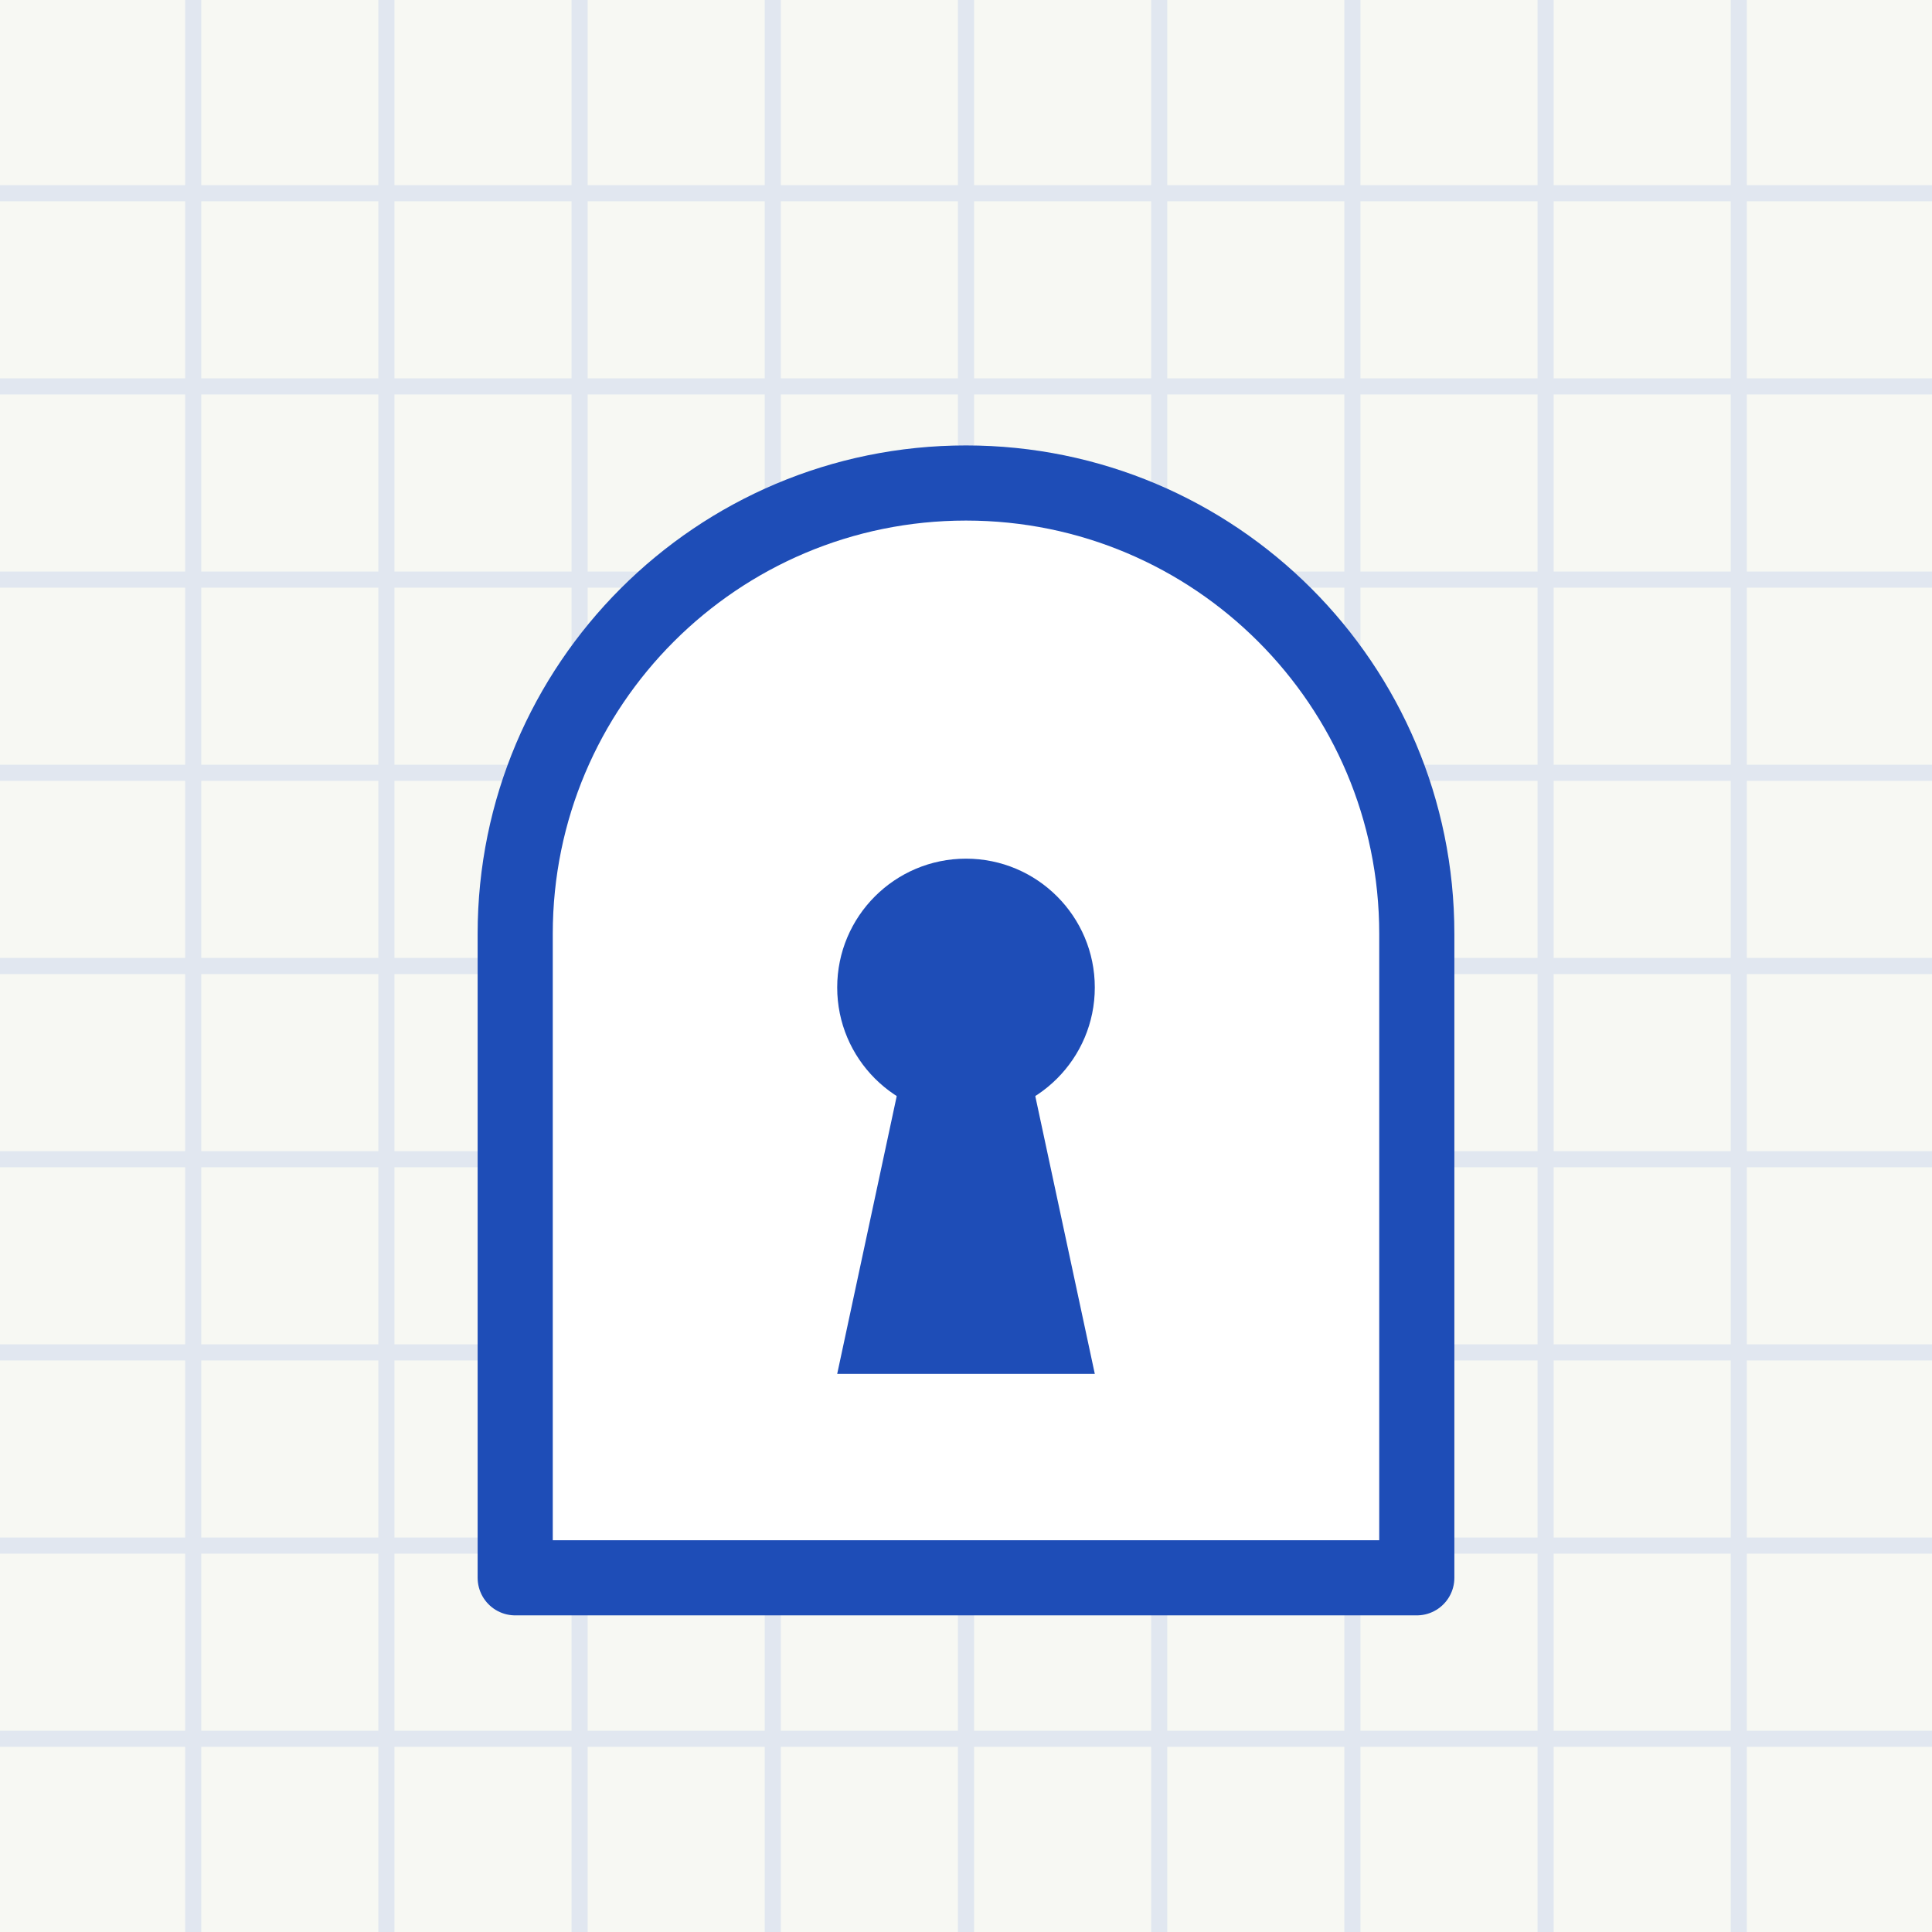
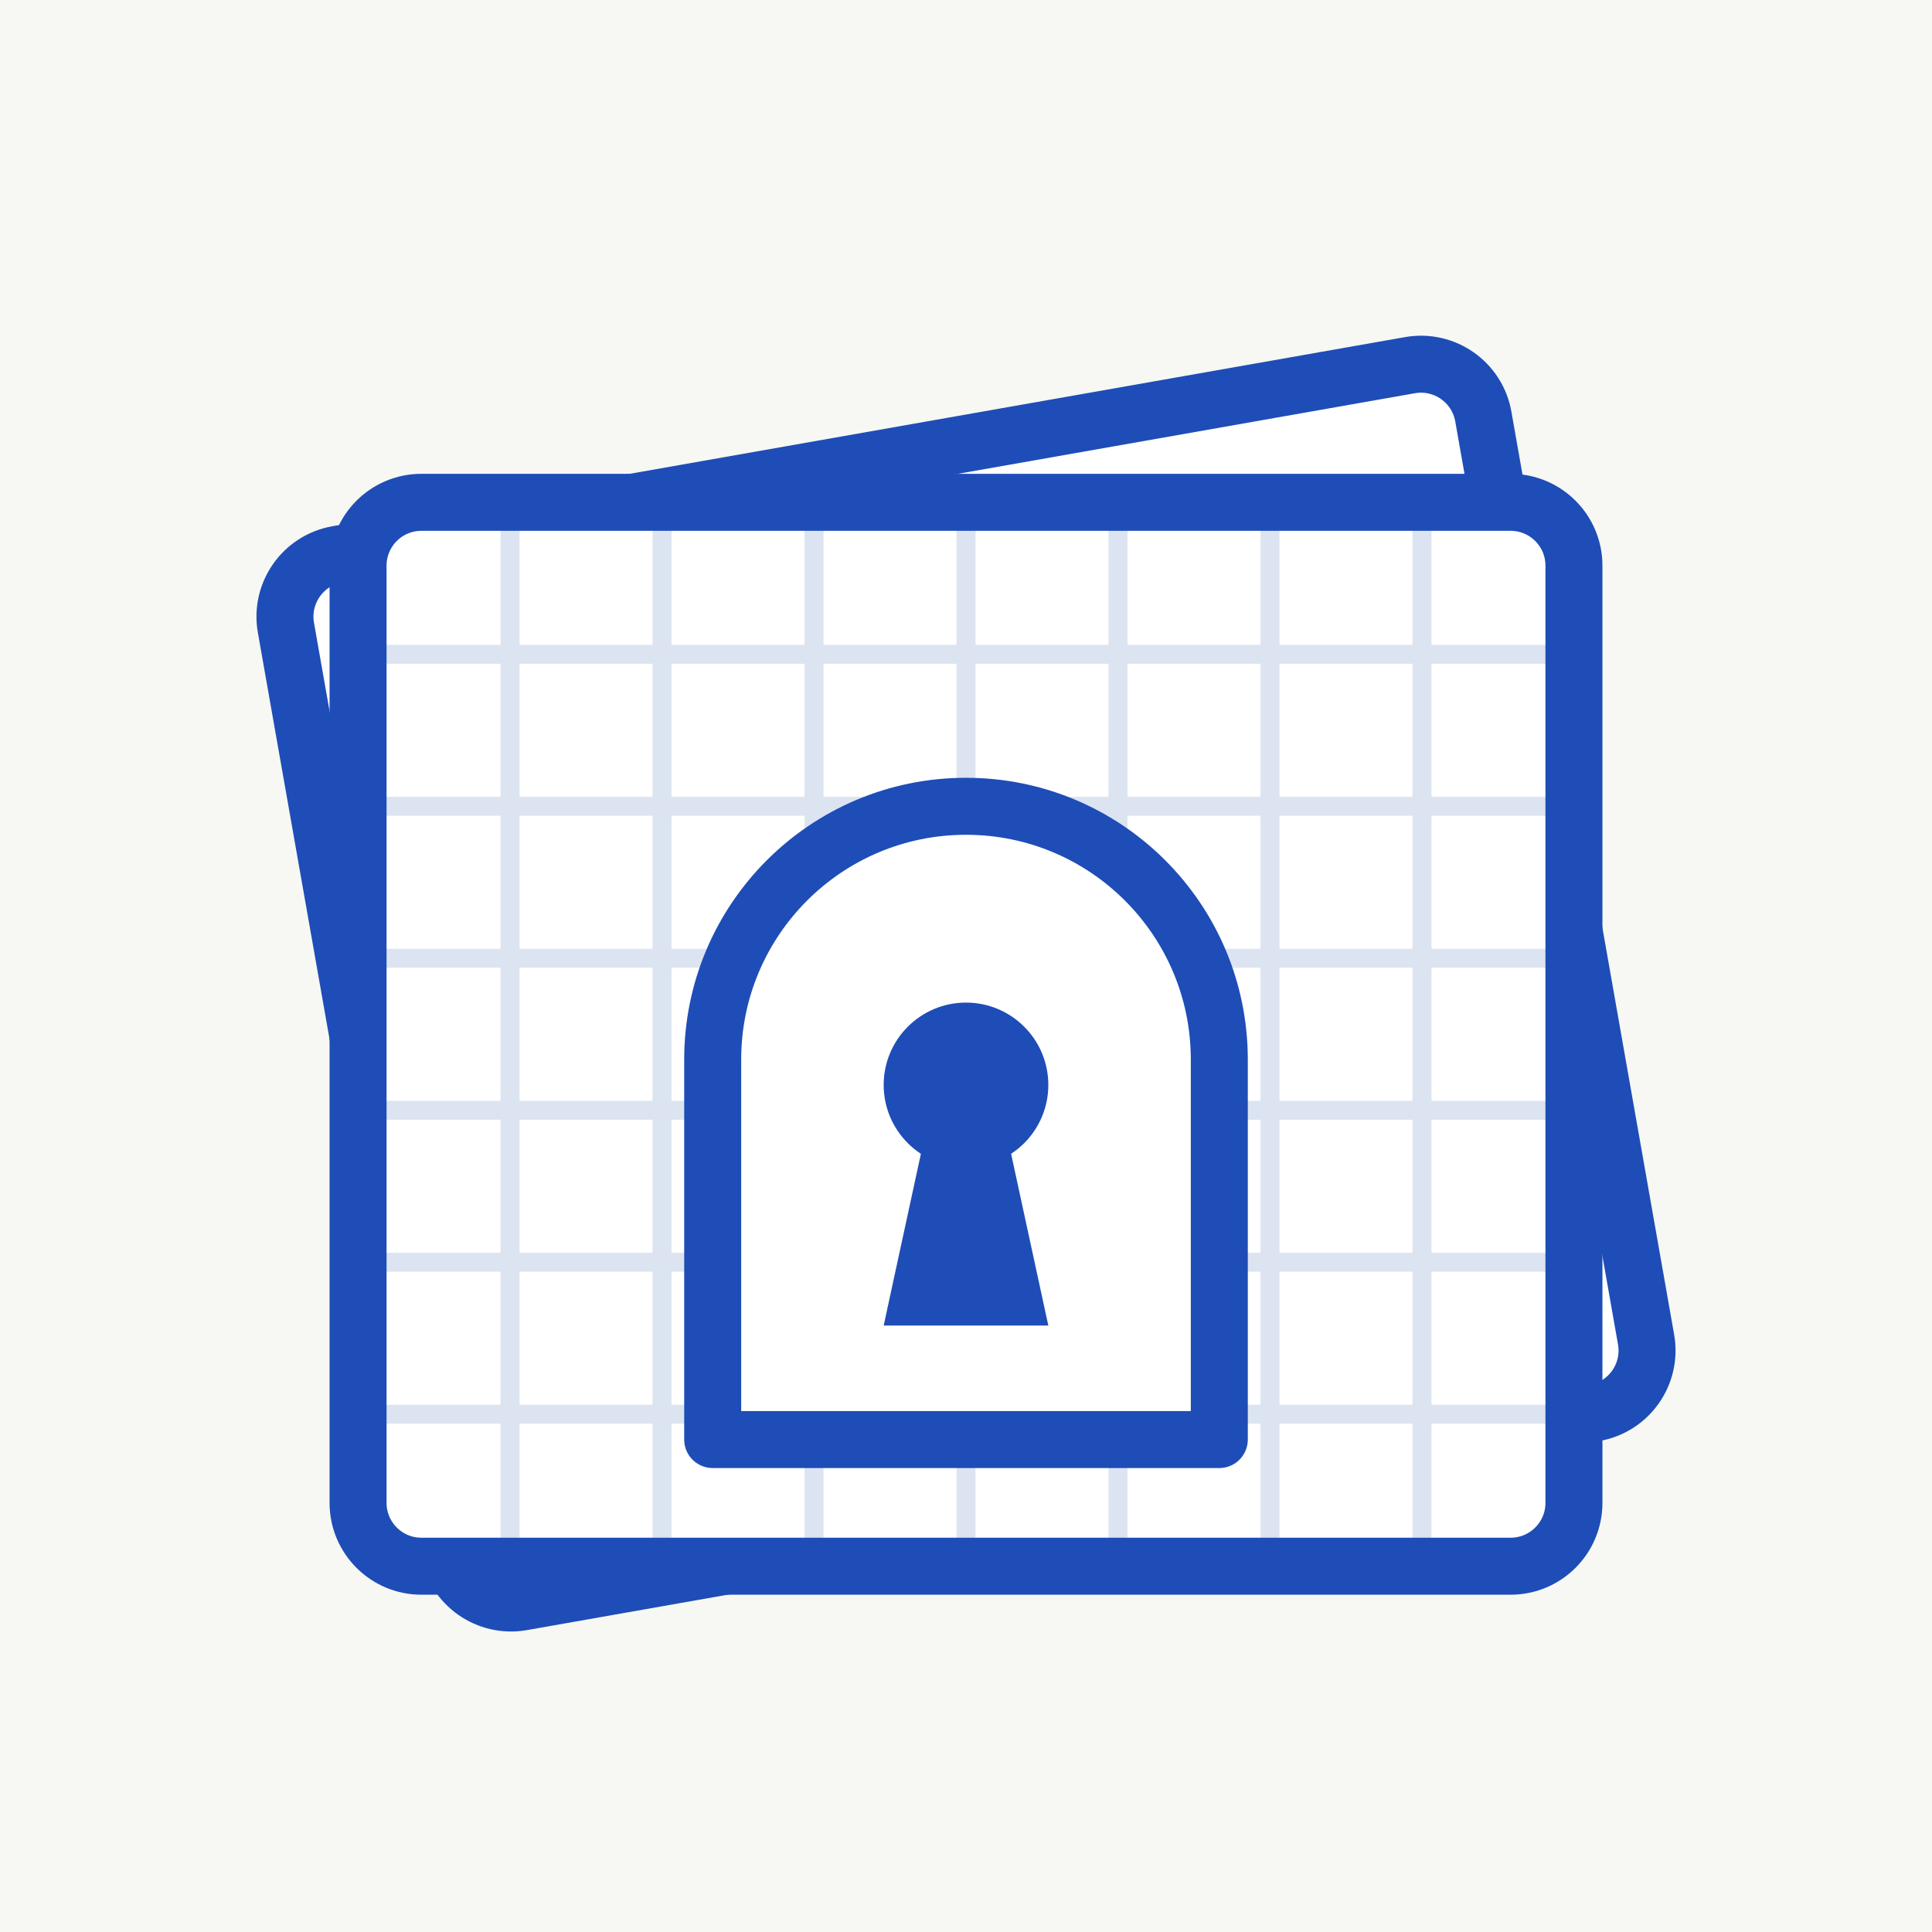
<svg xmlns="http://www.w3.org/2000/svg" viewBox="0 0 180 180">
+   <defs>
+     <clipPath id="blatt">
+       <rect x="42" y="54" width="96" height="84" rx="5" />
+     </clipPath>
+   </defs>
  <rect width="180" height="180" fill="#F7F8F3" />
-   <path d="M0 18H180M18 0V180M0 36H180M36 0V180M0 54H180M54 0V180M0 72H180M72 0V180M0 90H180M90 0V180M0 108H180M108 0V180M0 126H180M126 0V180M0 144H180M144 0V180M0 162H180M162 0V180" stroke="#E1E7F0" stroke-width="1.5" />
-   <path d="M48 147V87a42 42 0 0 1 84 0v60z" fill="#FFFFFF" stroke="#1E4DB7" stroke-width="7" stroke-linejoin="round" />
-   <circle cx="90" cy="92" r="12" fill="#1E4DB7" />
-   <path d="M84 100l-6 28h24l-6-28z" fill="#1E4DB7" />
+   <g transform="translate(90 94) scale(1.18) translate(-90 -94)">
+     <rect x="42" y="50" width="96" height="84" rx="5" fill="#FFFFFF" stroke="#1E4DB7" stroke-width="4.5" transform="rotate(-10 90 92)" />
+     <rect x="42" y="54" width="96" height="84" rx="5" fill="#FFFFFF" />
+     <path clip-path="url(#blatt)" d="M42 66H138M42 78H138M42 90H138M42 102H138M42 114H138M42 126H138M54 54V138M66 54V138M78 54V138M90 54V138M102 54V138M114 54V138M126 54V138" stroke="#DCE4F2" stroke-width="1.5" />
+     <rect x="42" y="54" width="96" height="84" rx="5" fill="none" stroke="#1E4DB7" stroke-width="4.5" />
+     <path d="M70 128V98a20 20 0 0 1 40 0v30z" fill="#FFFFFF" stroke="#1E4DB7" stroke-width="4.5" stroke-linejoin="round" />
+     <circle cx="90" cy="100" r="6.5" fill="#1E4DB7" />
+     <path d="M86.75 104l-3.25 15h13l-3.25-15z" fill="#1E4DB7" />
+   </g>
</svg>
